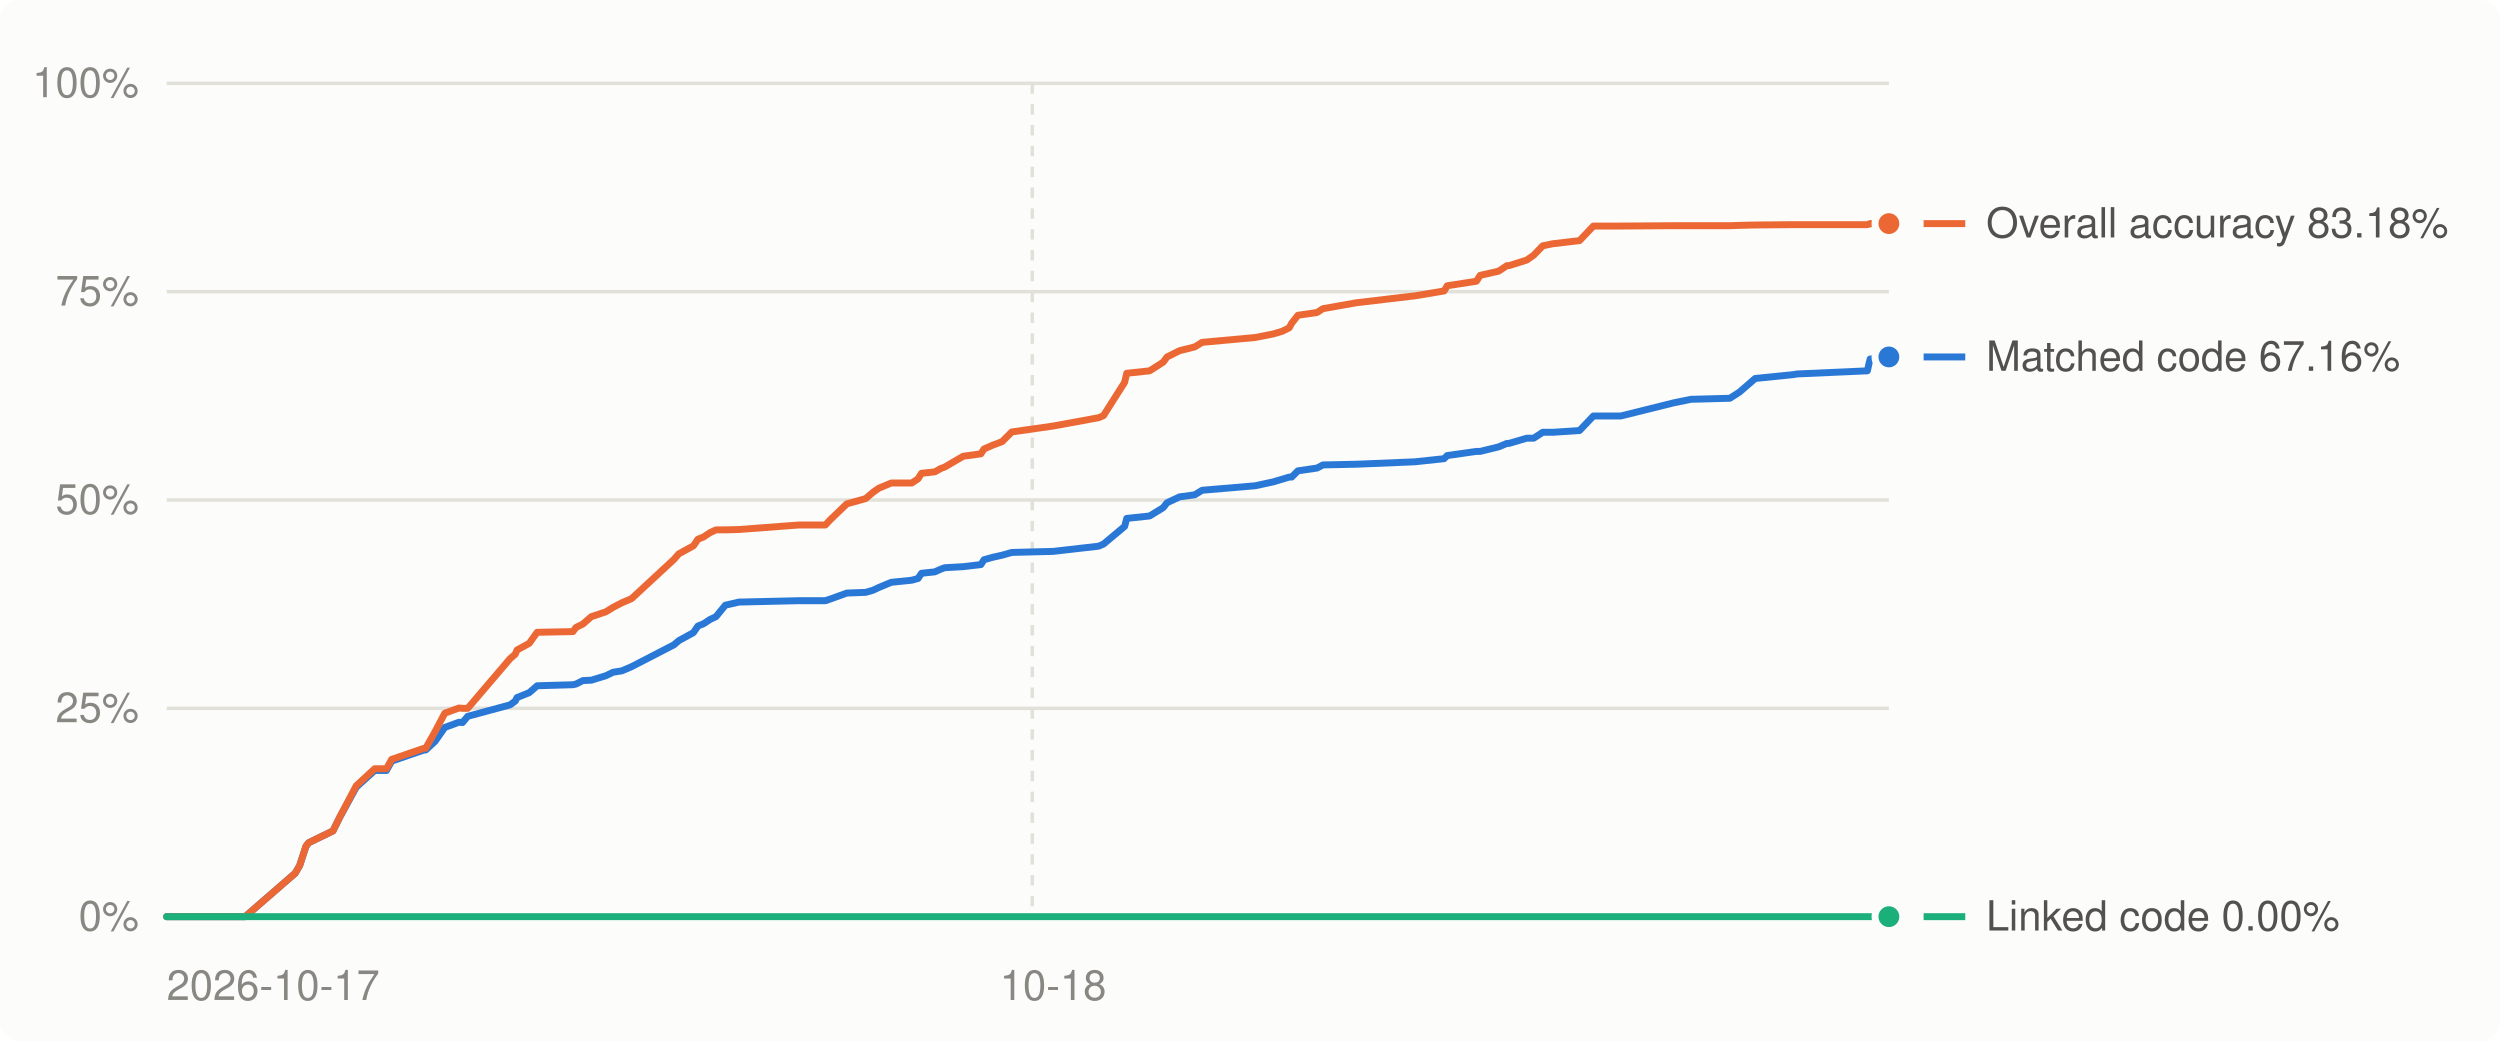
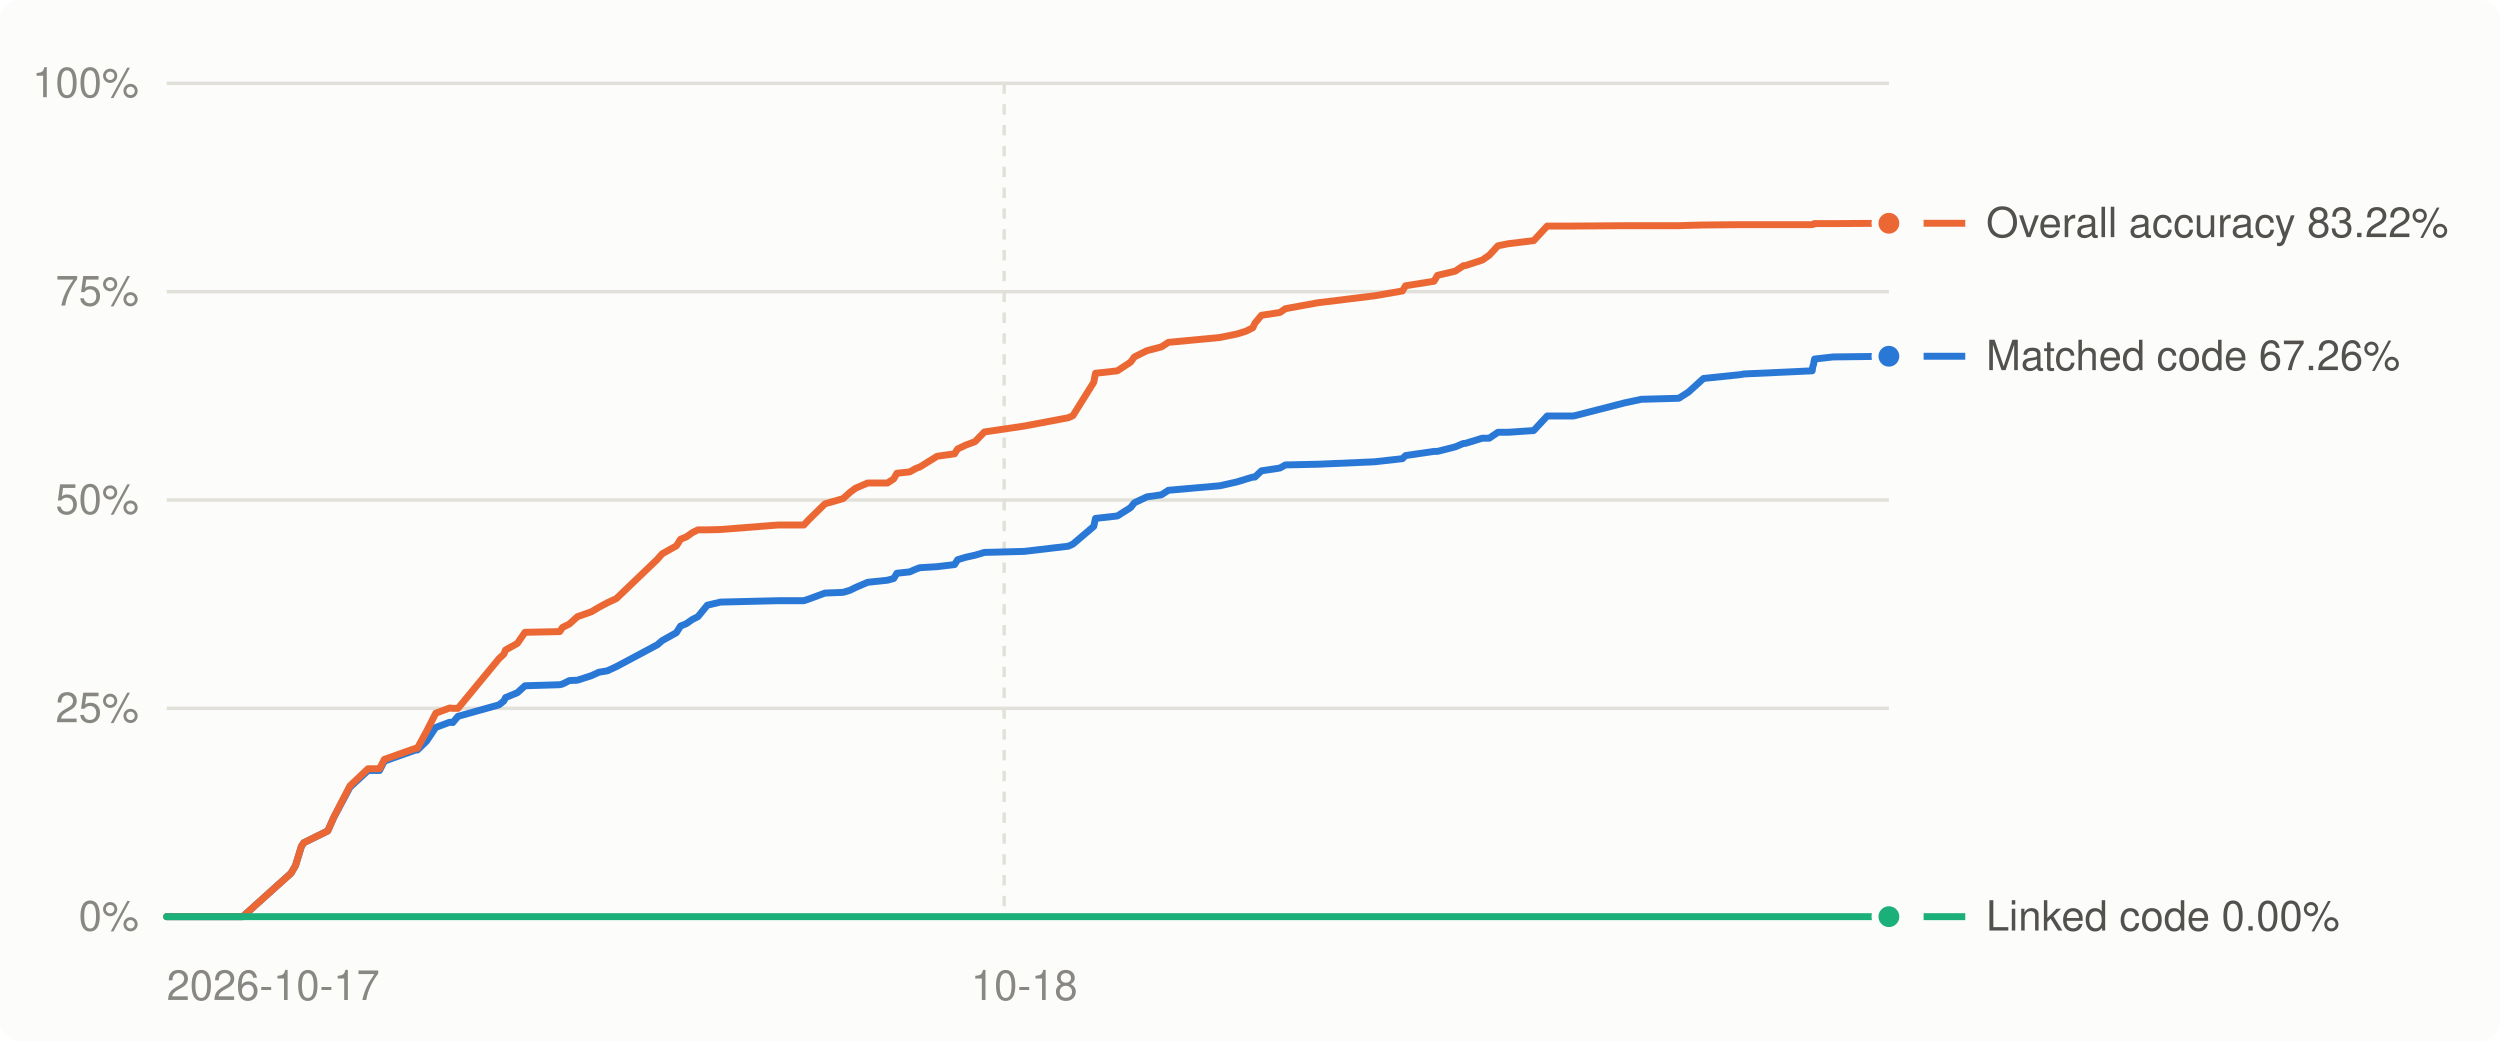
<svg xmlns="http://www.w3.org/2000/svg" viewBox="0 0 720 300" width="720" height="300" role="img" aria-label="Decompilation progress over time">
  <style>
.bg{fill:#fcfcfb}.grid{stroke:#e1e0d9}.muted{fill:#898781}.lbl{fill:#52514e}.ln0{stroke:#2a78d6}.dot0{fill:#2a78d6;stroke:#fcfcfb}.ln1{stroke:#eb6834}.dot1{fill:#eb6834;stroke:#fcfcfb}.ln2{stroke:#1baf7a}.dot2{fill:#1baf7a;stroke:#fcfcfb}
@media (prefers-color-scheme: dark){.bg{fill:#1a1a19}.grid{stroke:#2c2c2a}.muted{fill:#898781}.lbl{fill:#c3c2b7}.ln0{stroke:#3987e5}.dot0{fill:#3987e5;stroke:#1a1a19}.ln1{stroke:#d95926}.dot1{fill:#d95926;stroke:#1a1a19}.ln2{stroke:#199e70}.dot2{fill:#199e70;stroke:#1a1a19}}
text{font:12px -apple-system,BlinkMacSystemFont,'Segoe UI',Helvetica,Arial,sans-serif}
</style>
  <rect class="bg" width="720" height="300" rx="6" />
  <line x1="48" x2="544" y1="264.0" y2="264.0" class="grid" stroke-width="1" />
  <text x="40" y="268.0" class="muted" text-anchor="end">0%</text>
  <line x1="48" x2="544" y1="204.0" y2="204.0" class="grid" stroke-width="1" />
  <text x="40" y="208.0" class="muted" text-anchor="end">25%</text>
  <line x1="48" x2="544" y1="144.0" y2="144.0" class="grid" stroke-width="1" />
  <text x="40" y="148.0" class="muted" text-anchor="end">50%</text>
  <line x1="48" x2="544" y1="84.0" y2="84.0" class="grid" stroke-width="1" />
  <text x="40" y="88.0" class="muted" text-anchor="end">75%</text>
  <line x1="48" x2="544" y1="24.0" y2="24.0" class="grid" stroke-width="1" />
  <text x="40" y="28.0" class="muted" text-anchor="end">100%</text>
-   <line x1="297.3" x2="297.3" y1="24" y2="264" class="grid" stroke-width="1" stroke-dasharray="3 3" />
+   <line x1="289.2" x2="289.2" y1="24" y2="264" class="grid" stroke-width="1" stroke-dasharray="3 3" />
  <text class="muted" x="48.0" y="288" text-anchor="start">2026-10-17</text>
-   <text class="muted" x="303.3" y="288" text-anchor="middle">10-18</text>
-   <polyline points="48.0,264.0 70.6,264.0 85.0,251.5 86.3,249.3 88.1,243.8 88.9,242.7 95.9,239.3 97.9,235.3 102.6,226.7 107.9,221.9 111.3,221.9 112.8,219.2 122.1,216.0 122.6,216.0 125.3,213.5 128.1,209.5 132.2,208.0 133.2,208.1 134.7,206.3 146.9,203.0 148.4,201.9 148.9,200.9 152.4,199.5 154.7,197.5 165.0,197.2 165.9,197.0 167.9,196.0 170.3,195.9 174.5,194.6 176.6,193.6 179.1,193.2 181.9,192.0 194.1,185.7 195.5,184.5 199.7,182.2 201.0,180.3 202.7,179.6 204.5,178.4 206.2,177.6 208.9,174.3 212.8,173.4 230.0,173.0 237.7,173.0 239.2,172.5 243.9,170.8 249.3,170.6 251.4,170.0 253.1,169.2 256.7,167.7 262.6,167.1 264.4,166.6 265.4,165.1 269.2,164.7 271.0,163.9 272.1,163.5 277.4,163.2 282.5,162.6 283.4,161.2 285.9,160.5 288.6,159.9 291.4,159.1 303.3,158.8 316.4,157.3 317.8,156.7 323.9,151.6 324.5,149.3 331.1,148.6 335.0,146.2 336.1,144.8 339.7,143.1 344.1,142.5 346.2,141.2 361.5,139.9 366.6,138.8 369.3,138.0 371.3,137.4 372.0,137.4 373.8,135.6 379.3,134.8 381.0,133.9 390.6,133.7 407.5,133.0 415.9,132.1 416.8,131.2 425.2,130.0 426.3,130.0 431.6,128.7 434.0,127.7 434.6,127.7 439.7,126.2 441.7,126.2 444.3,124.5 447.2,124.5 454.9,124.0 458.9,119.8 466.8,119.8 482.1,116.0 487.0,115.0 498.2,114.7 501.0,112.9 505.5,109.0 516.4,107.9 517.6,107.7 537.8,106.8 538.1,105.5 538.2,105.0 538.5,103.8 538.6,103.4 544.0,102.8" fill="none" class="ln0" stroke-width="2" stroke-linejoin="round" stroke-linecap="round" />
-   <polyline points="48.0,264.0 70.6,264.0 85.0,251.5 86.3,249.3 88.1,243.7 88.9,242.7 95.9,239.3 97.9,235.2 102.6,226.3 107.9,221.4 111.3,221.4 112.8,218.7 122.1,215.5 122.6,215.5 125.3,210.7 128.1,205.4 132.2,203.9 133.2,204.0 134.7,204.0 146.9,189.7 148.4,188.4 148.9,187.2 152.4,185.3 154.7,182.1 165.0,181.9 165.9,180.7 167.9,179.7 170.3,177.6 174.5,176.2 176.6,174.9 179.1,173.6 181.9,172.4 194.1,161.1 195.5,159.5 199.7,157.2 201.0,155.3 202.7,154.6 204.5,153.4 206.2,152.6 208.9,152.6 212.8,152.5 230.0,151.2 237.7,151.2 239.2,149.6 243.9,145.1 249.3,143.6 251.4,141.8 253.1,140.6 256.7,139.1 262.6,139.1 264.4,137.9 265.4,136.3 269.2,135.9 271.0,134.9 272.1,134.5 277.4,131.4 282.5,130.7 283.4,129.3 285.9,128.2 288.6,127.2 291.4,124.4 303.3,122.7 316.4,120.3 317.8,119.7 323.9,110.1 324.5,107.5 331.1,106.8 335.0,104.3 336.1,102.8 339.7,101.0 344.1,99.9 346.2,98.6 361.5,97.2 366.6,96.2 369.3,95.4 371.3,94.4 372.0,93.1 373.8,90.8 379.3,90.0 381.0,88.9 390.6,87.2 407.5,85.2 415.9,83.8 416.8,82.3 425.2,81.0 426.3,79.3 431.6,78.1 434.0,76.5 434.6,76.5 439.7,74.9 441.7,73.5 444.3,70.8 447.2,70.2 454.9,69.3 458.9,65.1 466.8,65.1 482.1,65.0 487.0,65.0 498.2,65.0 501.0,64.9 505.5,64.8 516.4,64.7 517.6,64.7 537.8,64.7 538.1,64.6 538.2,64.6 538.5,64.4 538.6,64.4 544.0,64.4" fill="none" class="ln1" stroke-width="2" stroke-linejoin="round" stroke-linecap="round" />
-   <polyline points="48.0,264.0 70.6,264.0 85.0,264.0 86.3,264.0 88.1,264.0 88.9,264.0 95.9,264.0 97.9,264.0 102.6,264.0 107.9,264.0 111.3,264.0 112.8,264.0 122.1,264.0 122.6,264.0 125.3,264.0 128.1,264.0 132.2,264.0 133.2,264.0 134.7,264.0 146.9,264.0 148.4,264.0 148.9,264.0 152.4,264.0 154.7,264.0 165.0,264.0 165.9,264.0 167.9,264.0 170.3,264.0 174.5,264.0 176.6,264.0 179.1,264.0 181.9,264.0 194.1,264.0 195.5,264.0 199.7,264.0 201.0,264.0 202.7,264.0 204.5,264.0 206.2,264.0 208.9,264.0 212.8,264.0 230.0,264.0 237.7,264.0 239.2,264.0 243.9,264.0 249.3,264.0 251.4,264.0 253.1,264.0 256.7,264.0 262.6,264.0 264.4,264.0 265.4,264.0 269.2,264.0 271.0,264.0 272.1,264.0 277.4,264.0 282.5,264.0 283.4,264.0 285.9,264.0 288.6,264.0 291.4,264.0 303.3,264.0 316.4,264.0 317.8,264.0 323.9,264.0 324.5,264.0 331.1,264.0 335.0,264.0 336.1,264.0 339.7,264.0 344.1,264.0 346.2,264.0 361.5,264.0 366.6,264.0 369.3,264.0 371.3,264.0 372.0,264.0 373.8,264.0 379.3,264.0 381.0,264.0 390.6,264.0 407.5,264.0 415.9,264.0 416.8,264.0 425.2,264.0 426.3,264.0 431.6,264.0 434.0,264.0 434.6,264.0 439.7,264.0 441.7,264.0 444.3,264.0 447.2,264.0 454.9,264.0 458.9,264.0 466.8,264.0 482.1,264.0 487.0,264.0 498.2,264.0 501.0,264.0 505.5,264.0 516.4,264.0 517.6,264.0 537.8,264.0 538.1,264.0 538.2,264.0 538.5,264.0 538.6,264.0 544.0,264.0" fill="none" class="ln2" stroke-width="2" stroke-linejoin="round" stroke-linecap="round" />
-   <circle cx="544.0" cy="102.8" r="4" class="dot0" stroke-width="2" />
-   <circle cx="544.0" cy="64.4" r="4" class="dot1" stroke-width="2" />
+   <text class="muted" x="295.0" y="288" text-anchor="middle">10-18</text>
+   <polyline points="48.0,264.0 69.9,264.0 83.8,251.5 85.1,249.3 86.8,243.8 87.5,242.7 94.4,239.3 96.2,235.3 100.8,226.7 106.0,221.9 109.3,221.9 110.7,219.2 119.7,216.0 120.2,216.0 122.8,213.5 125.5,209.5 129.5,208.0 130.4,208.1 131.9,206.3 143.7,203.0 145.1,201.9 145.6,200.9 149.0,199.5 151.2,197.5 161.2,197.2 162.0,197.0 164.0,196.0 166.3,195.9 170.3,194.6 172.5,193.6 174.9,193.2 177.5,192.0 189.3,185.7 190.7,184.5 194.8,182.2 196.0,180.3 197.7,179.6 199.4,178.4 201.0,177.6 203.7,174.3 207.5,173.4 224.1,173.0 231.5,173.0 233.0,172.5 237.6,170.8 242.8,170.6 244.8,170.0 246.4,169.2 249.9,167.7 255.6,167.1 257.4,166.6 258.3,165.1 262.0,164.7 263.8,163.9 264.9,163.5 269.9,163.2 274.9,162.6 275.8,161.2 278.1,160.5 280.8,159.9 283.5,159.1 295.0,158.8 307.7,157.3 309.0,156.7 315.0,151.6 315.5,149.3 321.8,148.6 325.6,146.2 326.7,144.8 330.3,143.1 334.5,142.5 336.5,141.2 351.3,139.9 356.2,138.8 358.8,138.0 360.8,137.4 361.4,137.4 363.3,135.6 368.6,134.8 370.2,133.9 379.5,133.7 395.8,133.0 403.9,132.1 404.8,131.2 413.0,130.0 414.0,130.0 419.1,128.7 421.5,127.7 422.0,127.7 426.9,126.2 428.9,126.2 431.4,124.5 434.3,124.5 441.7,124.0 445.6,119.8 453.2,119.8 468.0,116.0 472.7,115.0 483.5,114.7 486.3,112.9 490.6,109.0 501.2,107.9 502.3,107.7 521.9,106.8 522.1,105.5 522.3,105.0 522.5,103.8 522.6,103.4 527.9,102.8 544.0,102.6" fill="none" class="ln0" stroke-width="2" stroke-linejoin="round" stroke-linecap="round" />
+   <polyline points="48.0,264.0 69.9,264.0 83.8,251.5 85.1,249.3 86.8,243.7 87.5,242.7 94.4,239.3 96.2,235.2 100.8,226.3 106.0,221.4 109.3,221.4 110.7,218.7 119.7,215.5 120.2,215.5 122.8,210.7 125.5,205.4 129.5,203.9 130.4,204.0 131.9,204.0 143.7,189.7 145.1,188.4 145.6,187.2 149.0,185.3 151.2,182.1 161.2,181.9 162.0,180.7 164.0,179.7 166.3,177.6 170.3,176.2 172.5,174.9 174.9,173.6 177.5,172.4 189.3,161.1 190.7,159.5 194.8,157.2 196.0,155.3 197.7,154.6 199.4,153.4 201.0,152.6 203.7,152.6 207.5,152.5 224.1,151.2 231.5,151.2 233.0,149.6 237.6,145.1 242.8,143.6 244.8,141.8 246.4,140.6 249.9,139.1 255.6,139.1 257.4,137.9 258.3,136.3 262.0,135.9 263.8,134.9 264.9,134.5 269.9,131.4 274.9,130.7 275.8,129.3 278.1,128.2 280.8,127.2 283.5,124.4 295.0,122.7 307.7,120.3 309.0,119.7 315.0,110.1 315.5,107.5 321.8,106.8 325.6,104.3 326.7,102.8 330.3,101.0 334.5,99.9 336.5,98.6 351.3,97.2 356.2,96.2 358.8,95.4 360.8,94.4 361.4,93.1 363.3,90.8 368.6,90.0 370.2,88.9 379.5,87.2 395.8,85.2 403.9,83.8 404.8,82.3 413.0,81.0 414.0,79.3 419.1,78.1 421.5,76.5 422.0,76.5 426.9,74.9 428.9,73.5 431.4,70.8 434.3,70.2 441.7,69.3 445.6,65.1 453.2,65.1 468.0,65.0 472.7,65.0 483.5,65.0 486.3,64.9 490.6,64.8 501.2,64.7 502.3,64.7 521.9,64.7 522.1,64.6 522.3,64.6 522.5,64.4 522.6,64.4 527.9,64.4 544.0,64.3" fill="none" class="ln1" stroke-width="2" stroke-linejoin="round" stroke-linecap="round" />
+   <polyline points="48.0,264.0 69.9,264.0 83.8,264.0 85.1,264.0 86.8,264.0 87.5,264.0 94.4,264.0 96.2,264.0 100.8,264.0 106.0,264.0 109.3,264.0 110.7,264.0 119.7,264.0 120.2,264.0 122.8,264.0 125.5,264.0 129.5,264.0 130.4,264.0 131.9,264.0 143.7,264.0 145.1,264.0 145.6,264.0 149.0,264.0 151.2,264.0 161.2,264.0 162.0,264.0 164.0,264.0 166.3,264.0 170.3,264.0 172.5,264.0 174.9,264.0 177.5,264.0 189.3,264.0 190.7,264.0 194.8,264.0 196.0,264.0 197.7,264.0 199.4,264.0 201.0,264.0 203.7,264.0 207.5,264.0 224.1,264.0 231.5,264.0 233.0,264.0 237.6,264.0 242.8,264.0 244.8,264.0 246.4,264.0 249.9,264.0 255.6,264.0 257.4,264.0 258.3,264.0 262.0,264.0 263.8,264.0 264.9,264.0 269.9,264.0 274.9,264.0 275.8,264.0 278.1,264.0 280.8,264.0 283.5,264.0 295.0,264.0 307.7,264.0 309.0,264.0 315.0,264.0 315.5,264.0 321.8,264.0 325.6,264.0 326.7,264.0 330.3,264.0 334.5,264.0 336.5,264.0 351.3,264.0 356.2,264.0 358.8,264.0 360.8,264.0 361.4,264.0 363.3,264.0 368.6,264.0 370.2,264.0 379.5,264.0 395.8,264.0 403.9,264.0 404.8,264.0 413.0,264.0 414.0,264.0 419.1,264.0 421.5,264.0 422.0,264.0 426.9,264.0 428.9,264.0 431.4,264.0 434.3,264.0 441.7,264.0 445.6,264.0 453.2,264.0 468.0,264.0 472.7,264.0 483.5,264.0 486.3,264.0 490.6,264.0 501.2,264.0 502.3,264.0 521.9,264.0 522.1,264.0 522.3,264.0 522.5,264.0 522.6,264.0 527.9,264.0 544.0,264.0" fill="none" class="ln2" stroke-width="2" stroke-linejoin="round" stroke-linecap="round" />
+   <circle cx="544.0" cy="102.6" r="4" class="dot0" stroke-width="2" />
+   <circle cx="544.0" cy="64.3" r="4" class="dot1" stroke-width="2" />
  <circle cx="544.0" cy="264.0" r="4" class="dot2" stroke-width="2" />
  <line x1="554" x2="566" y1="264.0" y2="264.0" class="ln2" stroke-width="2" />
  <text class="lbl" x="572" y="268.0">Linked code 0.00%</text>
-   <line x1="554" x2="566" y1="102.8" y2="102.8" class="ln0" stroke-width="2" />
-   <text class="lbl" x="572" y="106.8">Matched code 67.16%</text>
-   <line x1="554" x2="566" y1="64.4" y2="64.4" class="ln1" stroke-width="2" />
-   <text class="lbl" x="572" y="68.4">Overall accuracy 83.18%</text>
+   <line x1="554" x2="566" y1="102.6" y2="102.6" class="ln0" stroke-width="2" />
+   <text class="lbl" x="572" y="106.6">Matched code 67.26%</text>
+   <line x1="554" x2="566" y1="64.3" y2="64.3" class="ln1" stroke-width="2" />
+   <text class="lbl" x="572" y="68.3">Overall accuracy 83.22%</text>
</svg>
